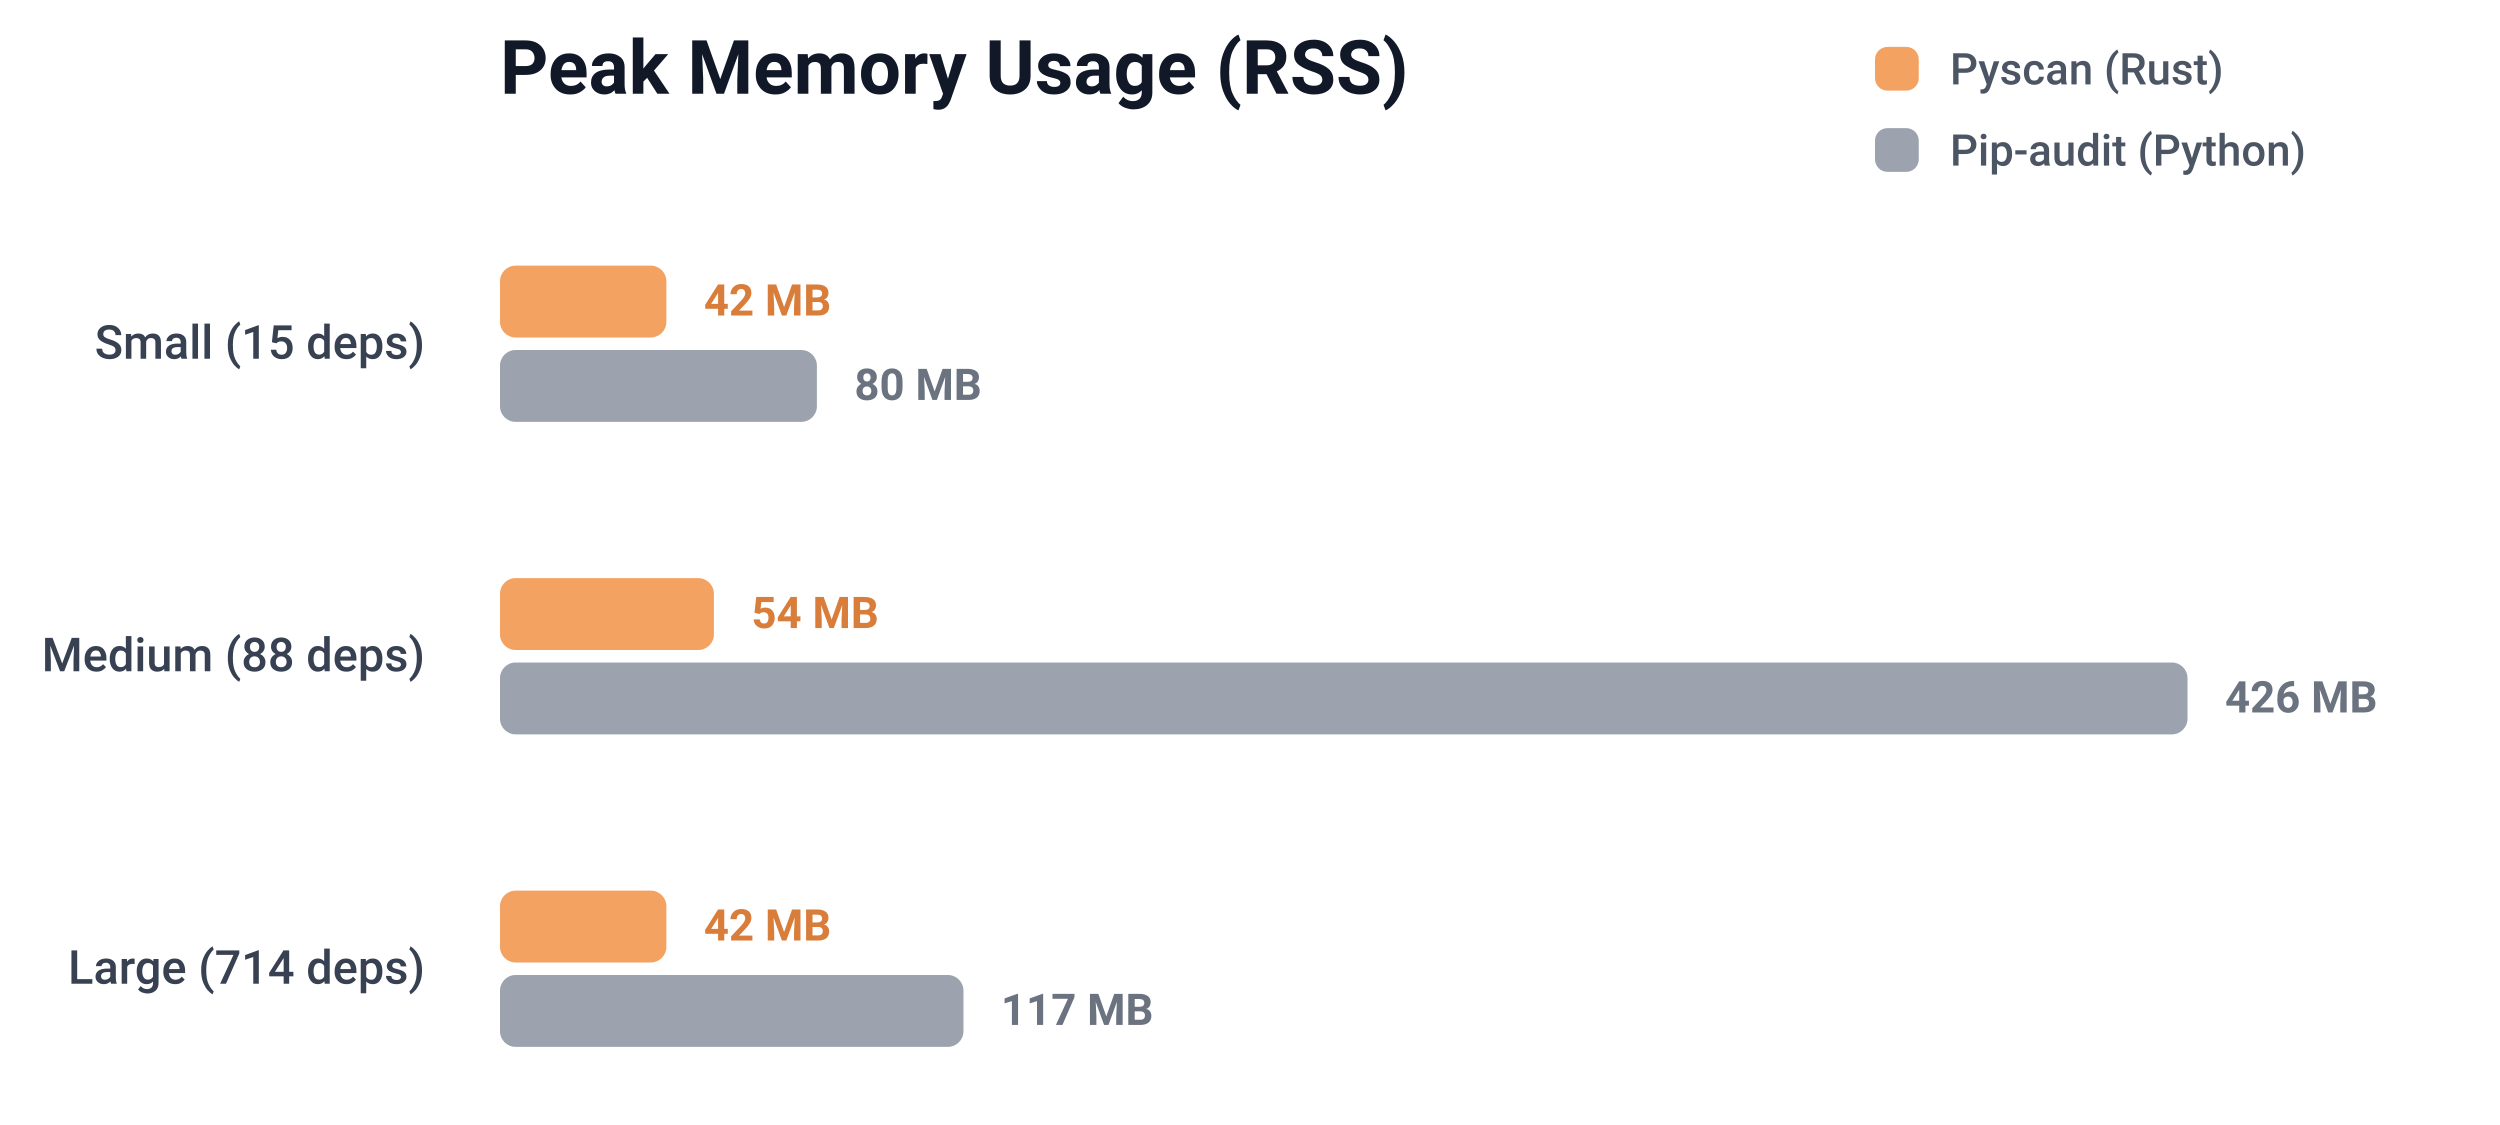
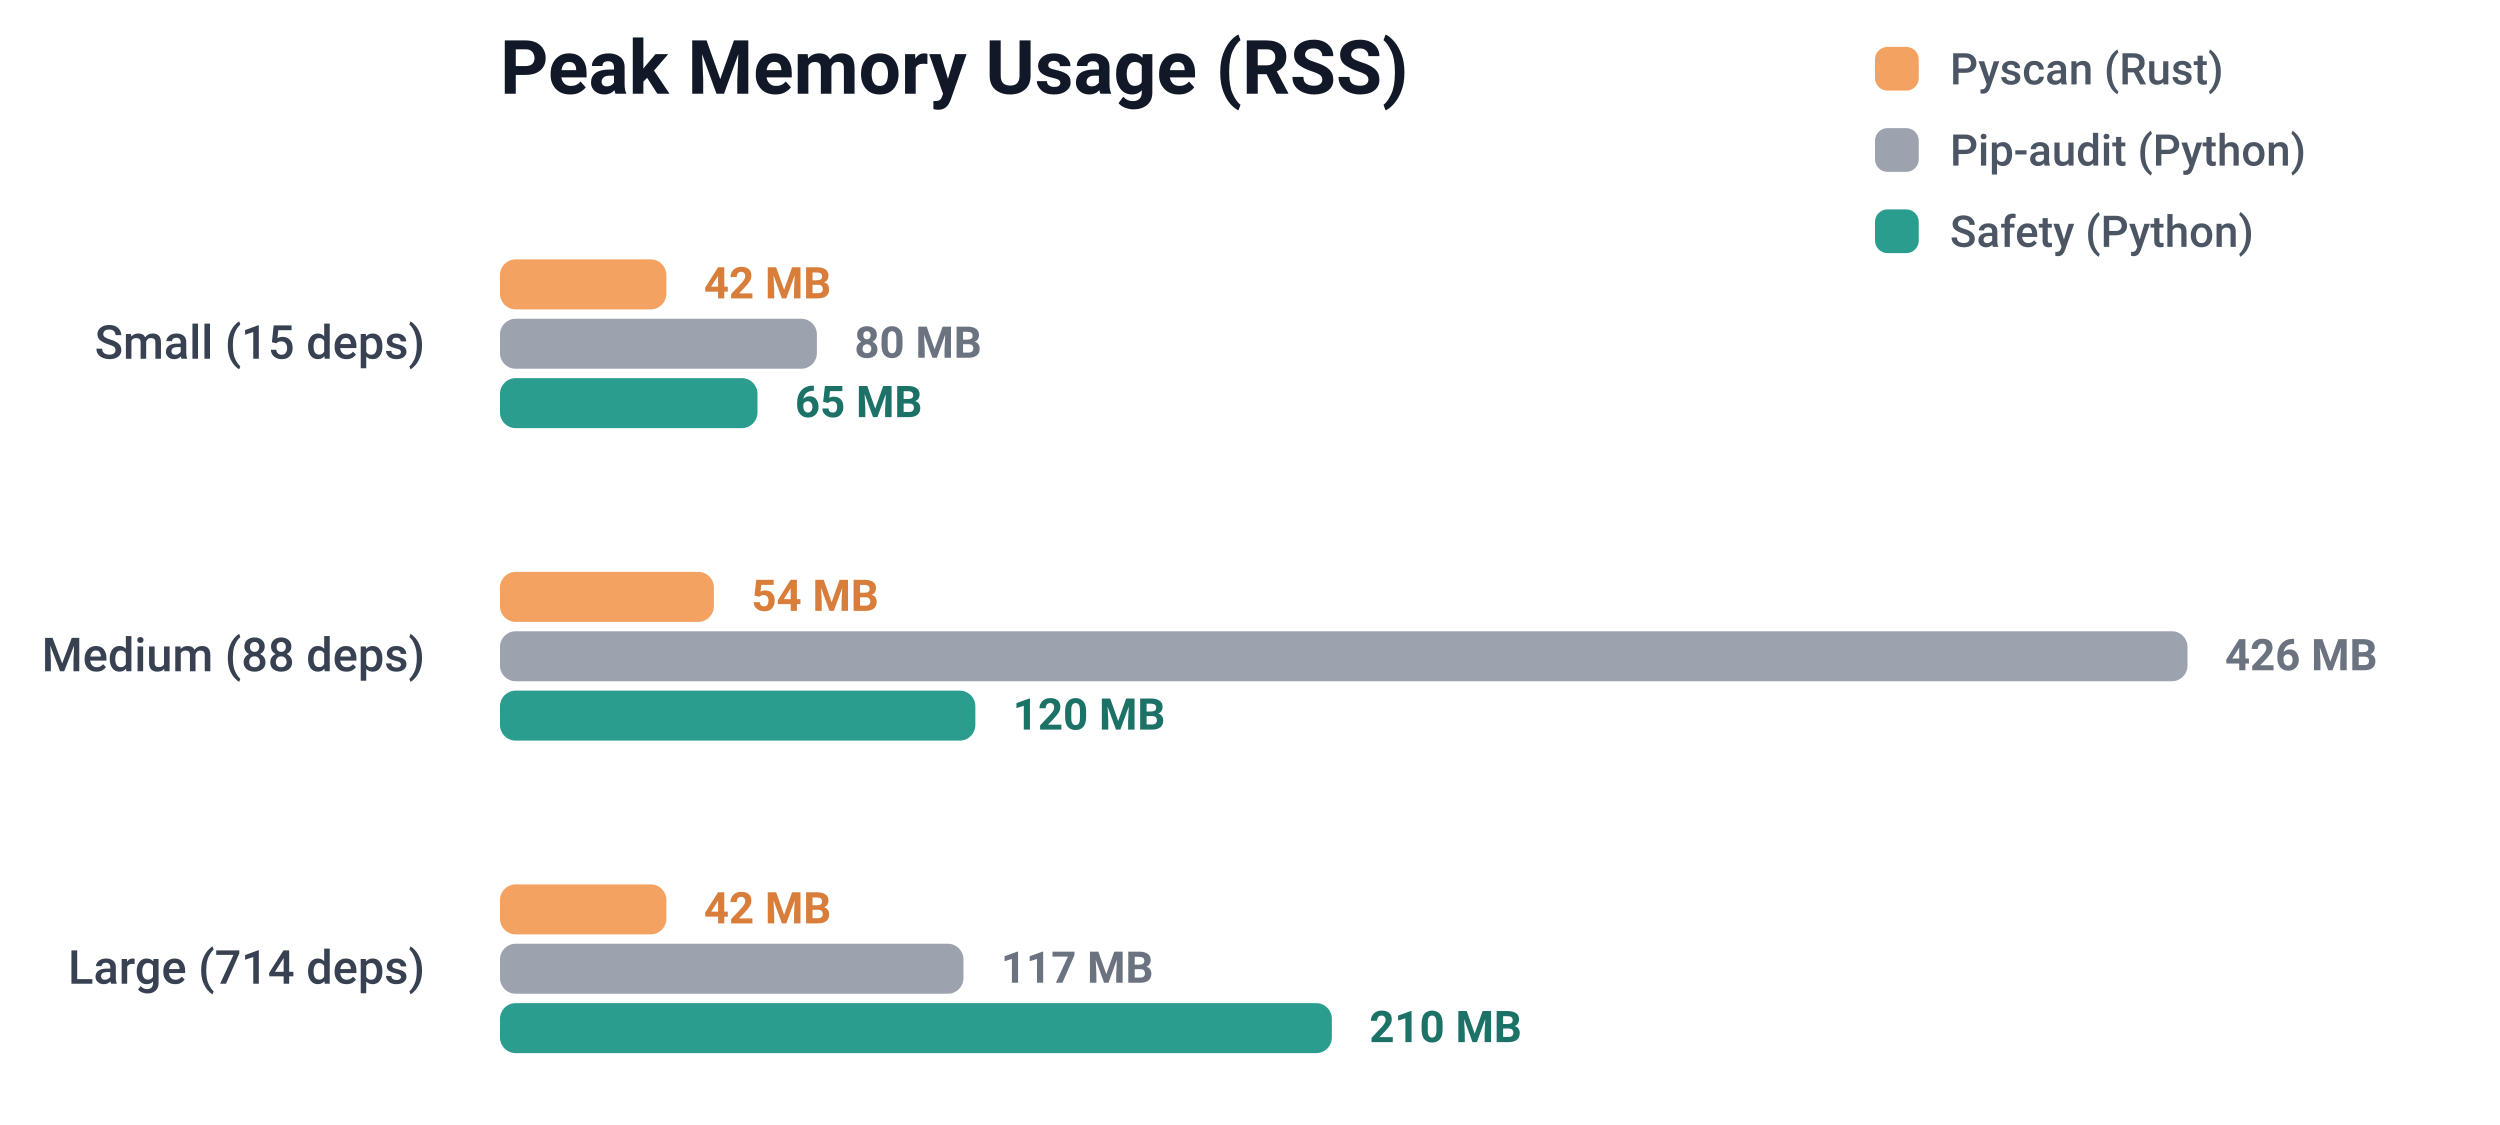
<svg xmlns="http://www.w3.org/2000/svg" width="800" height="360">
  <rect width="800" height="360" fill="#ffffff" />
  <g transform="translate(160,80)">
    <g>
      <text x="-24" y="30" dy="0.32em" text-anchor="end" style="font-family: -apple-system, BlinkMacSystemFont, &quot;Segoe UI&quot;, Roboto, Helvetica, Arial, sans-serif; font-size: 15px; font-weight: 500; fill: rgb(55, 65, 81);">Small (15 deps)</text>
      <text x="-24" y="130" dy="0.32em" text-anchor="end" style="font-family: -apple-system, BlinkMacSystemFont, &quot;Segoe UI&quot;, Roboto, Helvetica, Arial, sans-serif; font-size: 15px; font-weight: 500; fill: rgb(55, 65, 81);">Medium (88 deps)</text>
      <text x="-24" y="230" dy="0.32em" text-anchor="end" style="font-family: -apple-system, BlinkMacSystemFont, &quot;Segoe UI&quot;, Roboto, Helvetica, Arial, sans-serif; font-size: 15px; font-weight: 500; fill: rgb(55, 65, 81);">Large (714 deps)</text>
    </g>
    <g>
      <g transform="translate(0,0)">
-         <rect x="0" y="5" width="53.239" height="23" fill="#F4A261" rx="5" />
-         <rect x="0" y="32" width="101.408" height="23" fill="#9CA3AF" rx="5" />
-         <text x="65.239" y="16.5" dy="0.32em" text-anchor="start" style="font-family: -apple-system, BlinkMacSystemFont, &quot;Segoe UI&quot;, Roboto, Helvetica, Arial, sans-serif; font-size: 14px; font-weight: 600; fill: rgb(217, 125, 58);">42 MB</text>
-         <text x="113.408" y="43.5" dy="0.32em" text-anchor="start" style="font-family: -apple-system, BlinkMacSystemFont, &quot;Segoe UI&quot;, Roboto, Helvetica, Arial, sans-serif; font-size: 14px; font-weight: 600; fill: rgb(107, 114, 128);">80 MB</text>
+         <rect x="0" y="3" width="53.239" height="16" fill="#F4A261" rx="5" />
+         <rect x="0" y="22" width="101.408" height="16" fill="#9CA3AF" rx="5" />
+         <rect x="0" y="41" width="82.394" height="16" fill="#2A9D8F" rx="5" />
+         <text x="65.239" y="11" dy="0.32em" text-anchor="start" style="font-family: -apple-system, BlinkMacSystemFont, &quot;Segoe UI&quot;, Roboto, Helvetica, Arial, sans-serif; font-size: 14px; font-weight: 600; fill: rgb(217, 125, 58);">42 MB</text>
+         <text x="113.408" y="30" dy="0.32em" text-anchor="start" style="font-family: -apple-system, BlinkMacSystemFont, &quot;Segoe UI&quot;, Roboto, Helvetica, Arial, sans-serif; font-size: 14px; font-weight: 600; fill: rgb(107, 114, 128);">80 MB</text>
+         <text x="94.394" y="49" dy="0.32em" text-anchor="start" style="font-family: -apple-system, BlinkMacSystemFont, &quot;Segoe UI&quot;, Roboto, Helvetica, Arial, sans-serif; font-size: 14px; font-weight: 600; fill: rgb(28, 114, 103);">65 MB</text>
      </g>
      <g transform="translate(0,100)">
-         <rect x="0" y="5" width="68.451" height="23" fill="#F4A261" rx="5" />
-         <rect x="0" y="32" width="540" height="23" fill="#9CA3AF" rx="5" />
-         <text x="80.451" y="16.5" dy="0.32em" text-anchor="start" style="font-family: -apple-system, BlinkMacSystemFont, &quot;Segoe UI&quot;, Roboto, Helvetica, Arial, sans-serif; font-size: 14px; font-weight: 600; fill: rgb(217, 125, 58);">54 MB</text>
-         <text x="552" y="43.5" dy="0.32em" text-anchor="start" style="font-family: -apple-system, BlinkMacSystemFont, &quot;Segoe UI&quot;, Roboto, Helvetica, Arial, sans-serif; font-size: 14px; font-weight: 600; fill: rgb(107, 114, 128);">426 MB</text>
+         <rect x="0" y="3" width="68.451" height="16" fill="#F4A261" rx="5" />
+         <rect x="0" y="22" width="540" height="16" fill="#9CA3AF" rx="5" />
+         <rect x="0" y="41" width="152.113" height="16" fill="#2A9D8F" rx="5" />
+         <text x="80.451" y="11" dy="0.32em" text-anchor="start" style="font-family: -apple-system, BlinkMacSystemFont, &quot;Segoe UI&quot;, Roboto, Helvetica, Arial, sans-serif; font-size: 14px; font-weight: 600; fill: rgb(217, 125, 58);">54 MB</text>
+         <text x="552" y="30" dy="0.32em" text-anchor="start" style="font-family: -apple-system, BlinkMacSystemFont, &quot;Segoe UI&quot;, Roboto, Helvetica, Arial, sans-serif; font-size: 14px; font-weight: 600; fill: rgb(107, 114, 128);">426 MB</text>
+         <text x="164.113" y="49" dy="0.32em" text-anchor="start" style="font-family: -apple-system, BlinkMacSystemFont, &quot;Segoe UI&quot;, Roboto, Helvetica, Arial, sans-serif; font-size: 14px; font-weight: 600; fill: rgb(28, 114, 103);">120 MB</text>
      </g>
      <g transform="translate(0,200)">
-         <rect x="0" y="5" width="53.239" height="23" fill="#F4A261" rx="5" />
-         <rect x="0" y="32" width="148.31" height="23" fill="#9CA3AF" rx="5" />
-         <text x="65.239" y="16.5" dy="0.32em" text-anchor="start" style="font-family: -apple-system, BlinkMacSystemFont, &quot;Segoe UI&quot;, Roboto, Helvetica, Arial, sans-serif; font-size: 14px; font-weight: 600; fill: rgb(217, 125, 58);">42 MB</text>
-         <text x="160.31" y="43.5" dy="0.32em" text-anchor="start" style="font-family: -apple-system, BlinkMacSystemFont, &quot;Segoe UI&quot;, Roboto, Helvetica, Arial, sans-serif; font-size: 14px; font-weight: 600; fill: rgb(107, 114, 128);">117 MB</text>
+         <rect x="0" y="3" width="53.239" height="16" fill="#F4A261" rx="5" />
+         <rect x="0" y="22" width="148.31" height="16" fill="#9CA3AF" rx="5" />
+         <rect x="0" y="41" width="266.197" height="16" fill="#2A9D8F" rx="5" />
+         <text x="65.239" y="11" dy="0.32em" text-anchor="start" style="font-family: -apple-system, BlinkMacSystemFont, &quot;Segoe UI&quot;, Roboto, Helvetica, Arial, sans-serif; font-size: 14px; font-weight: 600; fill: rgb(217, 125, 58);">42 MB</text>
+         <text x="160.31" y="30" dy="0.32em" text-anchor="start" style="font-family: -apple-system, BlinkMacSystemFont, &quot;Segoe UI&quot;, Roboto, Helvetica, Arial, sans-serif; font-size: 14px; font-weight: 600; fill: rgb(107, 114, 128);">117 MB</text>
+         <text x="278.197" y="49" dy="0.32em" text-anchor="start" style="font-family: -apple-system, BlinkMacSystemFont, &quot;Segoe UI&quot;, Roboto, Helvetica, Arial, sans-serif; font-size: 14px; font-weight: 600; fill: rgb(28, 114, 103);">210 MB</text>
      </g>
    </g>
  </g>
  <text x="160" y="30" text-anchor="start" style="font-family: -apple-system, BlinkMacSystemFont, &quot;Segoe UI&quot;, Roboto, Helvetica, Arial, sans-serif; font-size: 24px; font-weight: 600; fill: rgb(17, 24, 39);">Peak Memory Usage (RSS)</text>
  <g transform="translate(600,15)">
    <g transform="translate(0, 0)">
      <rect width="14" height="14" fill="#F4A261" rx="4" />
      <text x="24" y="12" style="font-family: -apple-system, BlinkMacSystemFont, &quot;Segoe UI&quot;, Roboto, Helvetica, Arial, sans-serif; font-size: 14px; font-weight: 500; fill: rgb(75, 85, 99);">Pyscan (Rust)</text>
    </g>
    <g transform="translate(0, 26)">
      <rect width="14" height="14" fill="#9CA3AF" rx="4" />
      <text x="24" y="12" style="font-family: -apple-system, BlinkMacSystemFont, &quot;Segoe UI&quot;, Roboto, Helvetica, Arial, sans-serif; font-size: 14px; font-weight: 500; fill: rgb(75, 85, 99);">Pip-audit (Python)</text>
    </g>
+     <g transform="translate(0, 52)">
+       <rect width="14" height="14" fill="#2A9D8F" rx="4" />
+       <text x="24" y="12" style="font-family: -apple-system, BlinkMacSystemFont, &quot;Segoe UI&quot;, Roboto, Helvetica, Arial, sans-serif; font-size: 14px; font-weight: 500; fill: rgb(75, 85, 99);">Safety (Python)</text>
+     </g>
  </g>
</svg>
